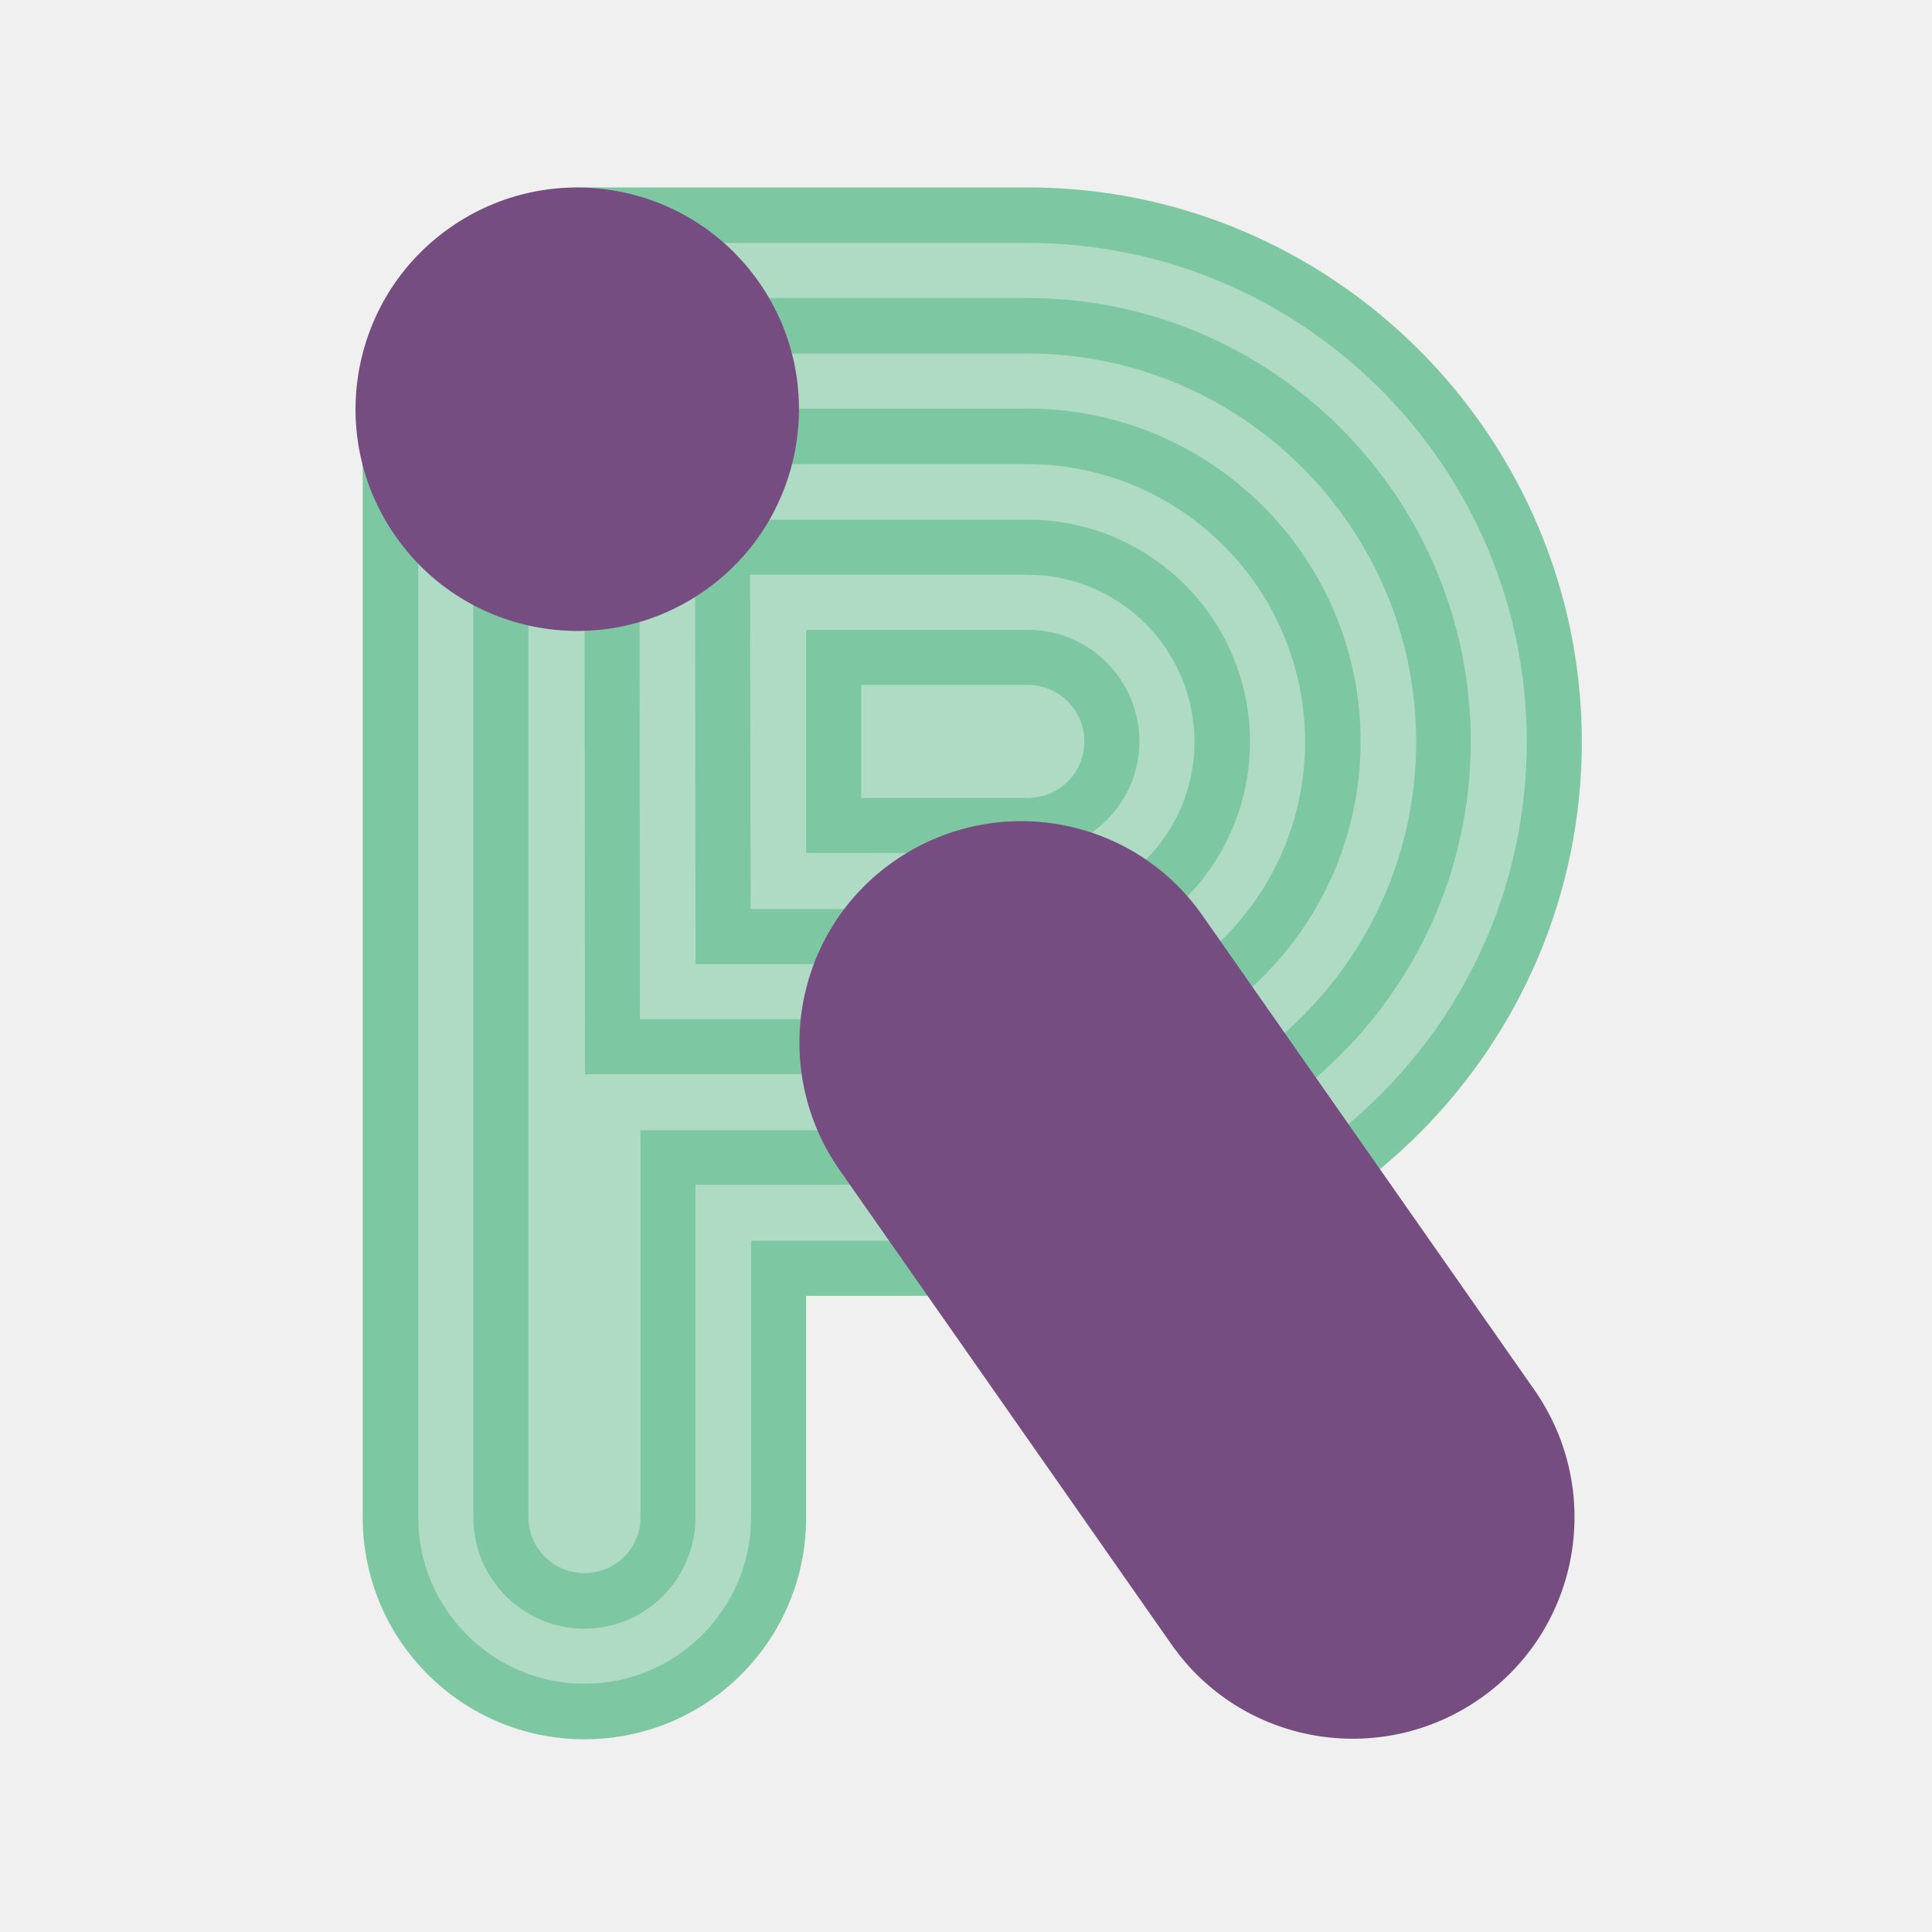
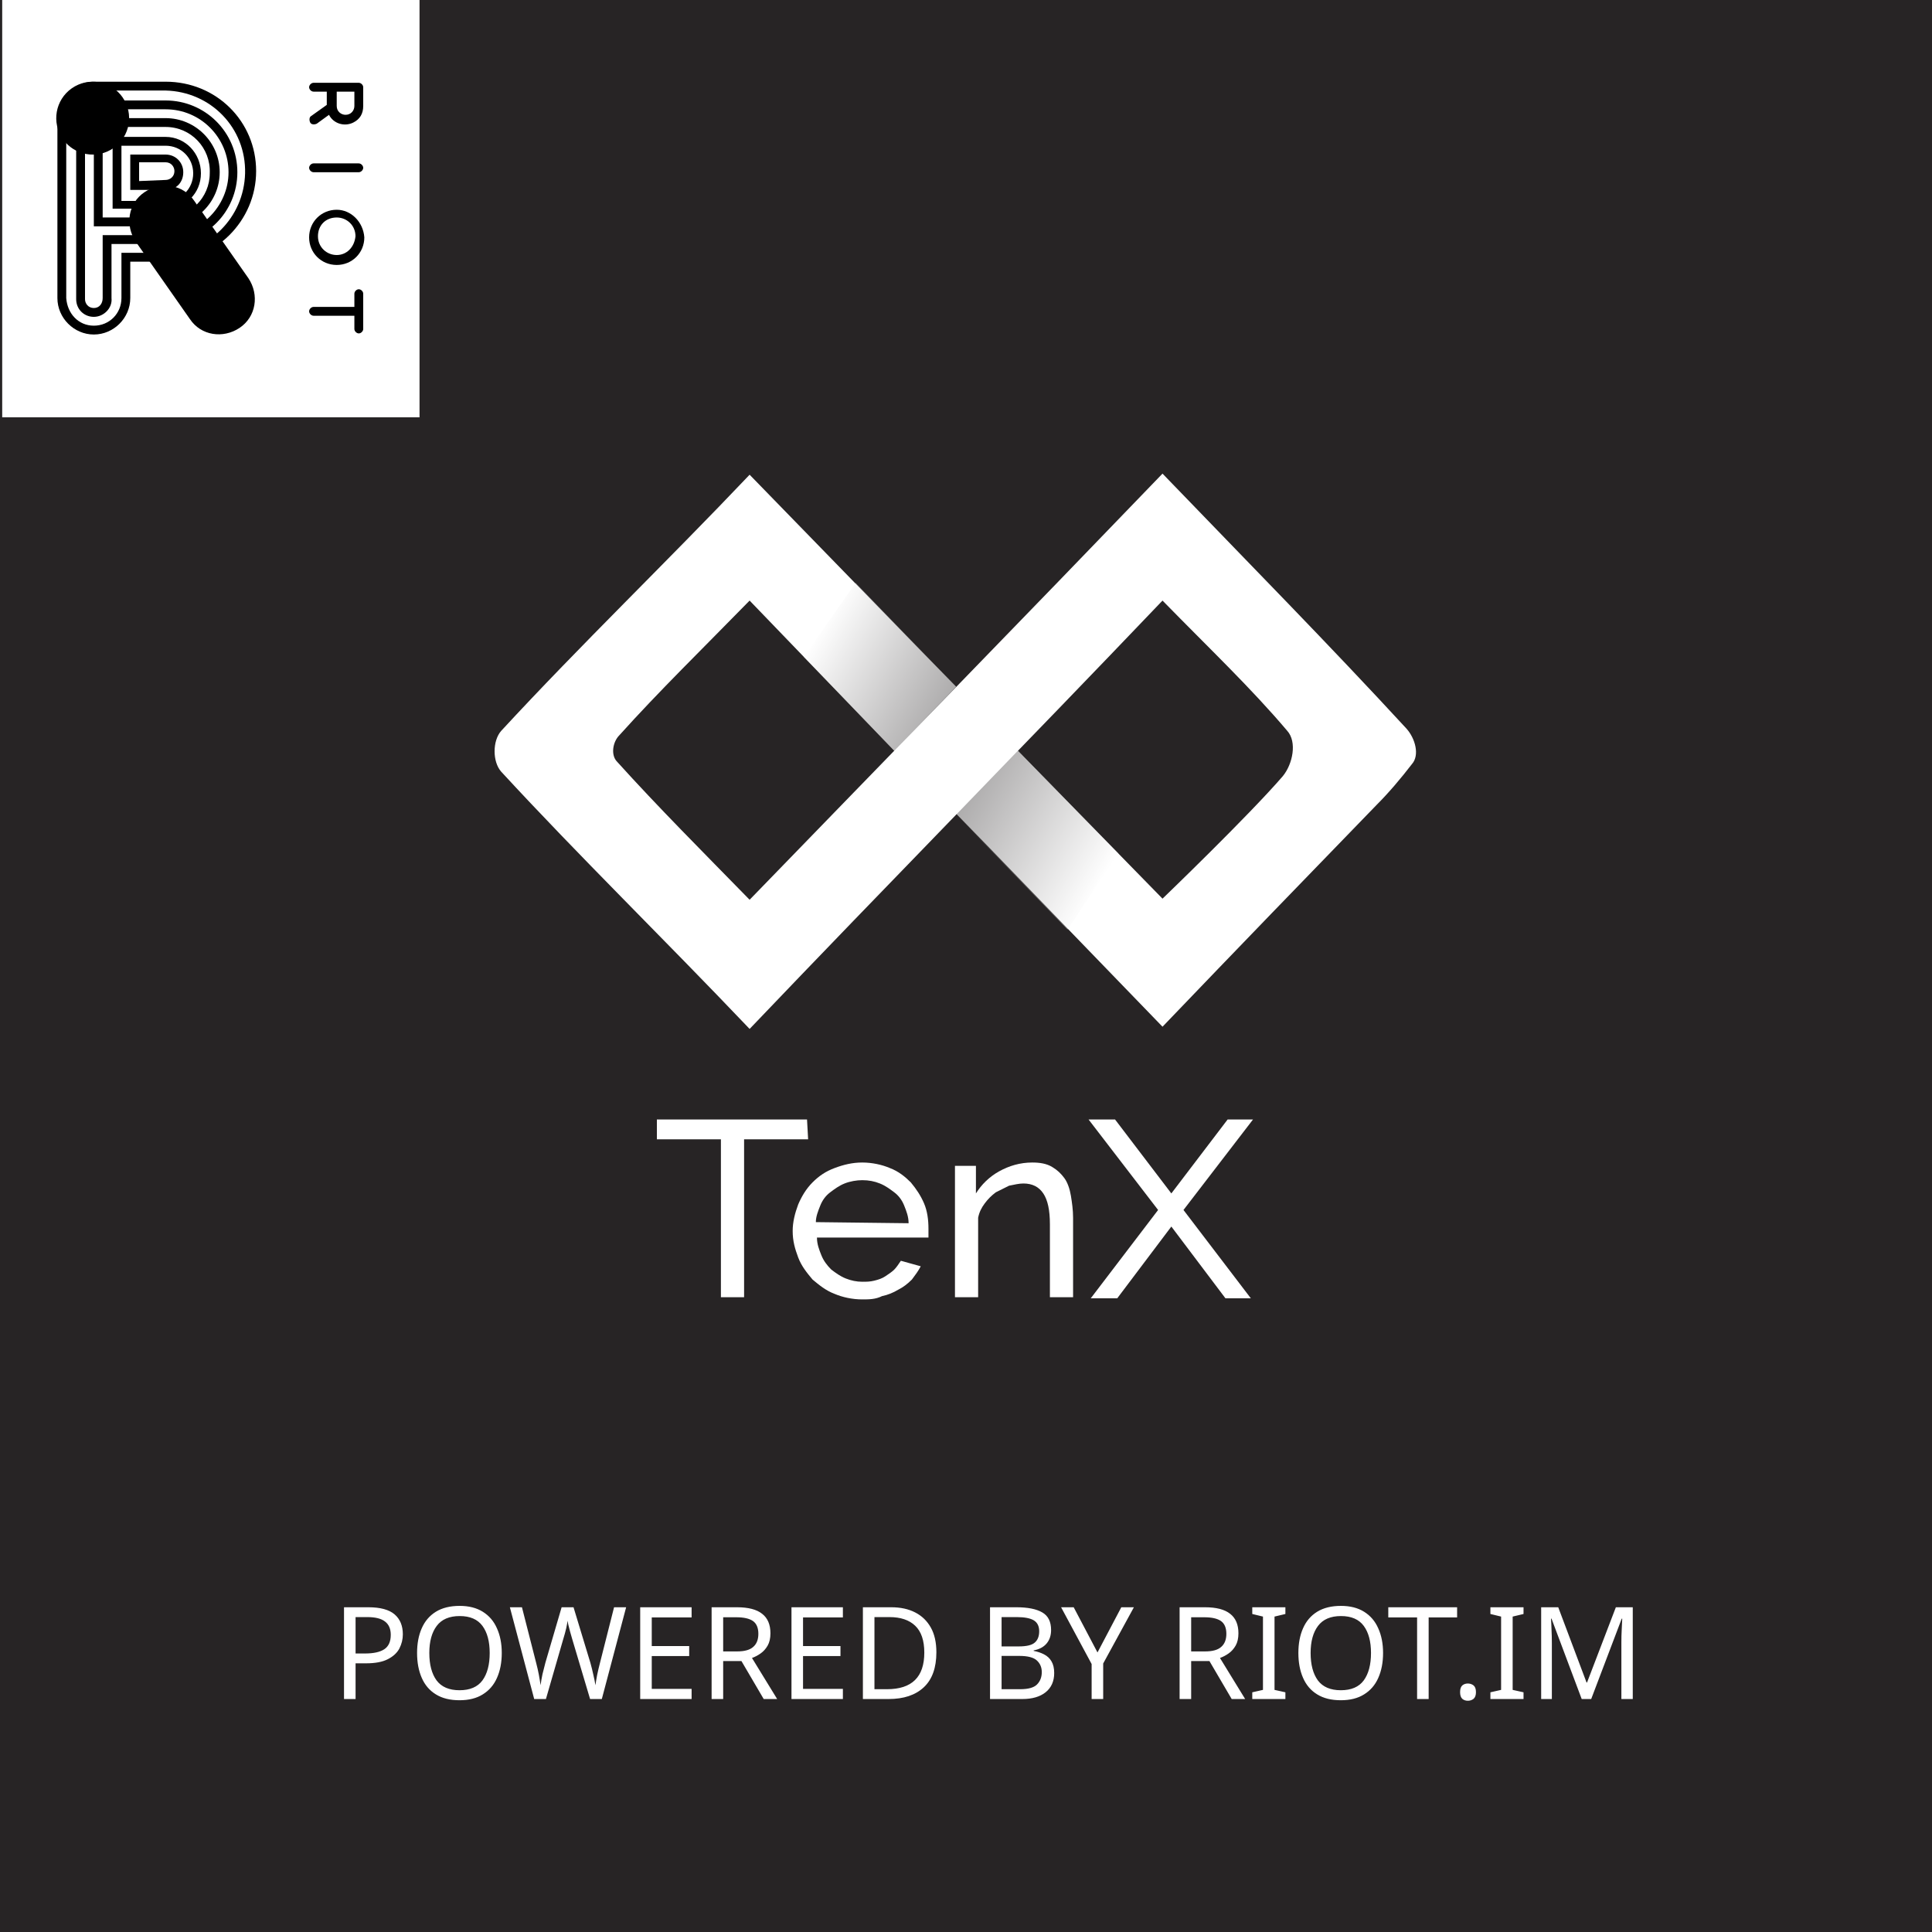
- <svg xmlns="http://www.w3.org/2000/svg" version="1.1" id="Layer_1" x="0px" y="0px" viewBox="0 0 400 400" style="enable-background:new 0 0 400 400;" xml:space="preserve">
+ <svg xmlns="http://www.w3.org/2000/svg" version="1.1" id="Layer_1" x="0px" y="0px" viewBox="0 0 175 175" style="enable-background:new 0 0 175 175;" xml:space="preserve">
  <style type="text/css">
- 	.st0{fill:#7DC8A2;}
- 	.st1{fill:#AFDBC5;}
- 	.st2{fill:#764D80;}
+ 	.st0{fill:#272425;}
+ 	.st1{fill:#FFFFFF;}
+ 	.st2{opacity:0.37;fill:url(#SVGID_1_);enable-background:new    ;}
+ 	.st3{fill:#231F20;}
+ 	.st4{opacity:0.37;fill:url(#SVGID_2_);enable-background:new    ;}
+ 	.st5{font-family:'Roboto-Light';}
+ 	.st6{font-size:11.634px;}
</style>
+   <rect class="st0" width="175" height="175" />
  <g>
-     <path class="st0" d="M212.8,38.8h-91.2c-0.2,0-0.4,0-0.6,0c-25.3,0-45.9,20.5-45.9,45.9v229.5c0,25.3,20.5,45.9,45.9,45.9   s45.9-20.5,45.9-45.9v-45.9h45.9c63.2,0,114.7-51.5,114.7-114.7S276,38.8,212.8,38.8z" />
-     <path class="st1" d="M121,348.6c-19,0-34.4-15.5-34.4-34.4V84.7c0-18.9,15.3-34.3,34.2-34.4c0.2,0,0.5,0,0.7,0h91.3   c56.9,0,103.3,46.3,103.3,103.3s-46.3,103.3-103.3,103.3h-57.3v57.4C155.4,333.2,140,348.6,121,348.6z" />
-     <path class="st0" d="M121,337.2c-12.7,0-23-10.3-23-23V84.7c0-12.5,10.1-22.7,22.5-23c0.2,0,0.5,0,0.7,0l91.5,0   c50.6,0,91.8,41.2,91.8,91.8s-41.2,91.8-91.8,91.8H144v68.8C144,326.9,133.7,337.2,121,337.2z" />
-     <path class="st1" d="M121,325.7c-6.4,0-11.6-5.2-11.6-11.6V84.7c0-6.2,5-11.3,11.1-11.5l0.5,0l91.8,0c44.3,0,80.4,36.1,80.4,80.4   s-36,80.4-80.4,80.4h-80.2v80.3C132.6,320.5,127.4,325.7,121,325.7z" />
-     <path class="st0" d="M121.1,222.4h91.7c38,0,68.9-30.9,68.9-68.9s-30.9-68.9-68.9-68.9H121L121.1,222.4z" />
-     <path class="st1" d="M132.5,211l-0.1-114.9h80.3c31.7,0,57.5,25.8,57.5,57.5S244.5,211,212.8,211H132.5z" />
-     <path class="st0" d="M144,199.6l-0.1-92h68.9c25.4,0,46,20.6,46,46s-20.6,46-46,46H144z" />
-     <path class="st1" d="M155.4,188.1l-0.1-69.1h57.4c19.1,0,34.6,15.5,34.6,34.6s-15.5,34.6-34.6,34.6H155.4z" />
-     <path class="st0" d="M166.9,176.7l0-46.3h45.9c12.8,0,23.1,10.4,23.1,23.1s-10.4,23.1-23.1,23.1H166.9z" />
-     <path class="st1" d="M178.3,165.2l0-23.4h34.5c6.4,0,11.7,5.2,11.7,11.7s-5.2,11.7-11.7,11.7H178.3z" />
+     <rect x="29.7" y="23.5" class="st0" width="113.6" height="113.6" />
    <g>
-       <ellipse transform="matrix(0.8192 -0.5736 0.5736 0.8192 -26.9642 83.8822)" class="st2" cx="119.5" cy="84.7" rx="45.9" ry="45.9" />
-       <path class="st2" d="M317.7,287.8c14.5,20.8,9.5,49.4-11.3,63.9c-20.8,14.5-49.4,9.5-63.9-11.3l-68.7-98.2    c-14.5-20.8-9.5-49.4,11.3-63.9c20.8-14.5,49.4-9.5,63.9,11.3L317.7,287.8z" />
+       <g>
+         <path class="st1" d="M67.9,54.4L81,68l5.6-5.8C85.5,61.1,68.3,43.4,67.9,43c-7.5,7.9-15.3,15.4-22.5,23.2c-0.8,0.9-0.8,2.8,0,3.7     c7.1,7.7,14.6,15,22.5,23.3C80.5,80,92.7,67.6,105.3,54.4c4.3,4.4,8,7.9,11.3,11.8c0.9,1,0.5,3-0.4,4.1     c-3.1,3.6-10.9,11.1-10.9,11.1L92.2,68l-5.6,5.7c1.3,1.3,15.9,16.4,18.7,19.3c6.9-7.2,13-13.5,19.4-20.1c1.1-1.1,2.2-2.4,3.2-3.7     c0.7-0.8,0.3-2.3-0.5-3.2c-7-7.6-14.2-14.9-22.1-23.1C92.6,56.1,80.5,68.5,67.9,81.5c-4.3-4.4-8.3-8.4-12-12.5     c-0.6-0.6-0.4-1.8,0.2-2.4C59.7,62.6,63.6,58.8,67.9,54.4z" />
+         <linearGradient id="SVGID_1_" gradientUnits="userSpaceOnUse" x1="73.975" y1="118.645" x2="85.548" y2="111.964" gradientTransform="matrix(1 0 0 -1 0 176)">
+           <stop offset="0" style="stop-color:#FFFFFF" />
+           <stop offset="1" style="stop-color:#231F20" />
+         </linearGradient>
+         <polygon class="st2" points="81,68 86.6,62.2 77.5,52.8 72.8,59.5    " />
+       </g>
+       <g>
+         <g>
+           <path class="st3" d="M73.2,103.2h-5.8v14.3h-2.1v-14.3h-5.8v-1.8h13.6L73.2,103.2L73.2,103.2z" />
+           <path class="st3" d="M78.1,117.7c-0.9,0-1.8-0.2-2.5-0.5c-0.8-0.3-1.4-0.8-2-1.3c-0.5-0.6-1-1.2-1.3-2s-0.5-1.5-0.5-2.4      c0-0.8,0.2-1.6,0.5-2.4c0.3-0.7,0.7-1.4,1.3-2c0.6-0.6,1.2-1,2-1.3s1.6-0.5,2.5-0.5s1.8,0.2,2.5,0.5c0.8,0.3,1.4,0.8,1.9,1.3      c0.5,0.6,0.9,1.2,1.2,1.9c0.3,0.7,0.4,1.5,0.4,2.3c0,0.2,0,0.3,0,0.5c0,0.1,0,0.2,0,0.3H74c0,0.6,0.2,1.1,0.4,1.6      c0.2,0.5,0.5,0.9,0.9,1.3c0.4,0.3,0.8,0.6,1.3,0.8c0.5,0.2,1,0.3,1.5,0.3c0.4,0,0.7,0,1.1-0.1s0.7-0.2,1-0.4      c0.3-0.2,0.6-0.4,0.8-0.6c0.2-0.2,0.4-0.5,0.6-0.8l1.8,0.5c-0.2,0.4-0.5,0.8-0.8,1.2c-0.4,0.4-0.8,0.7-1.2,0.9      c-0.5,0.3-1,0.5-1.5,0.6C79.3,117.7,78.7,117.7,78.1,117.7z M82.3,110.8c0-0.6-0.2-1.1-0.4-1.6c-0.2-0.5-0.5-0.9-0.9-1.2      c-0.4-0.3-0.8-0.6-1.3-0.8c-0.5-0.2-1-0.3-1.6-0.3c-0.5,0-1.1,0.1-1.6,0.3c-0.5,0.2-0.9,0.5-1.3,0.8s-0.7,0.7-0.9,1.2      c-0.2,0.5-0.4,1-0.4,1.5L82.3,110.8L82.3,110.8z" />
+           <path class="st3" d="M97.2,117.5h-2.1v-6.6c0-1.3-0.2-2.2-0.6-2.8c-0.4-0.6-1-0.9-1.8-0.9c-0.4,0-0.8,0.1-1.3,0.2      c-0.4,0.2-0.8,0.4-1.2,0.6c-0.4,0.3-0.7,0.6-1,1s-0.5,0.8-0.6,1.3v7.2h-2.1v-11.9h1.9v2.5c0.5-0.8,1.2-1.5,2.1-2s1.9-0.8,3-0.8      c0.7,0,1.3,0.1,1.8,0.4s0.8,0.6,1.1,1c0.3,0.4,0.5,1,0.6,1.6s0.2,1.3,0.2,2V117.5z" />
+           <path class="st3" d="M101,101.4l5.1,6.7l5.1-6.7h2.3l-6.3,8.2l6.1,8H111l-4.9-6.5l-4.9,6.5h-2.4l6.1-8l-6.3-8.2H101z" />
+         </g>
+         <g>
+           <path class="st1" d="M73.2,103.2h-5.8v14.3h-2.1v-14.3h-5.8v-1.8h13.6L73.2,103.2L73.2,103.2z" />
+           <path class="st1" d="M78.1,117.7c-0.9,0-1.8-0.2-2.5-0.5c-0.8-0.3-1.4-0.8-2-1.3c-0.5-0.6-1-1.2-1.3-2s-0.5-1.5-0.5-2.4      c0-0.8,0.2-1.6,0.5-2.4c0.3-0.7,0.7-1.4,1.3-2c0.6-0.6,1.2-1,2-1.3s1.6-0.5,2.5-0.5s1.8,0.2,2.5,0.5c0.8,0.3,1.4,0.8,1.9,1.3      c0.5,0.6,0.9,1.2,1.2,1.9c0.3,0.7,0.4,1.5,0.4,2.3c0,0.2,0,0.3,0,0.5c0,0.1,0,0.2,0,0.3H74c0,0.6,0.2,1.1,0.4,1.6      c0.2,0.5,0.5,0.9,0.9,1.3c0.4,0.3,0.8,0.6,1.3,0.8c0.5,0.2,1,0.3,1.5,0.3c0.4,0,0.7,0,1.1-0.1s0.7-0.2,1-0.4      c0.3-0.2,0.6-0.4,0.8-0.6c0.2-0.2,0.4-0.5,0.6-0.8l1.8,0.5c-0.2,0.4-0.5,0.8-0.8,1.2c-0.4,0.4-0.8,0.7-1.2,0.9      c-0.5,0.3-1,0.5-1.5,0.6C79.3,117.7,78.7,117.7,78.1,117.7z M82.3,110.8c0-0.6-0.2-1.1-0.4-1.6c-0.2-0.5-0.5-0.9-0.9-1.2      c-0.4-0.3-0.8-0.6-1.3-0.8c-0.5-0.2-1-0.3-1.6-0.3c-0.5,0-1.1,0.1-1.6,0.3c-0.5,0.2-0.9,0.5-1.3,0.8s-0.7,0.7-0.9,1.2      c-0.2,0.5-0.4,1-0.4,1.5L82.3,110.8L82.3,110.8z" />
+           <path class="st1" d="M97.2,117.5h-2.1v-6.6c0-1.3-0.2-2.2-0.6-2.8c-0.4-0.6-1-0.9-1.8-0.9c-0.4,0-0.8,0.1-1.3,0.2      c-0.4,0.2-0.8,0.4-1.2,0.6c-0.4,0.3-0.7,0.6-1,1s-0.5,0.8-0.6,1.3v7.2h-2.1v-11.9h1.9v2.5c0.5-0.8,1.2-1.5,2.1-2s1.9-0.8,3-0.8      c0.7,0,1.3,0.1,1.8,0.4s0.8,0.6,1.1,1c0.3,0.4,0.5,1,0.6,1.6s0.2,1.3,0.2,2V117.5z" />
+           <path class="st1" d="M101,101.4l5.1,6.7l5.1-6.7h2.3l-6.3,8.2l6.1,8H111l-4.9-6.5l-4.9,6.5h-2.4l6.1-8l-6.3-8.2H101z" />
+         </g>
+       </g>
+       <linearGradient id="SVGID_2_" gradientUnits="userSpaceOnUse" x1="87.55" y1="103.884" x2="100.076" y2="96.652" gradientTransform="matrix(1 0 0 -1 0 176)">
+         <stop offset="0" style="stop-color:#231F20" />
+         <stop offset="1" style="stop-color:#FFFFFF" />
+       </linearGradient>
+       <polygon class="st4" points="92.2,68 86.6,73.8 96.7,84.2 101.3,77.3   " />
+     </g>
+   </g>
+   <rect x="0.2" class="st1" width="37.8" height="37.8" />
+   <text transform="matrix(1 0 0 1 30.0359 153.8977)" class="st1 st5 st6">POWERED BY RIOT.IM</text>
+   <g id="Layer_2_1_">
+     <g id="Design_1_">
+       <path d="M28.4,15.6h4.1c0.2,0,0.4-0.2,0.4-0.4s-0.2-0.4-0.4-0.4h-4.1c-0.2,0-0.4,0.2-0.4,0.4C28,15.4,28.2,15.6,28.4,15.6z" />
+       <path d="M28.4,8.3h1.2v1.2l0,0l-1.4,1c-0.2,0.1-0.2,0.4-0.1,0.6c0.1,0.2,0.4,0.2,0.6,0.1l1.1-0.8c0.4,0.8,1.4,1.1,2.2,0.7    c0.6-0.3,0.9-0.8,0.9-1.5V7.9l0,0c0-0.2-0.2-0.4-0.4-0.4l0,0h-4.1c-0.2,0-0.4,0.2-0.4,0.4S28.2,8.3,28.4,8.3z M32.1,9.6    c0,0.4-0.3,0.8-0.8,0.8c-0.4,0-0.8-0.3-0.8-0.8c0,0,0,0,0-0.1V8.3h1.6V9.6z" />
+       <path d="M32.5,26.2c-0.2,0-0.4,0.2-0.4,0.4l0,0v1.2h-3.7c-0.2,0-0.4,0.2-0.4,0.4l0,0c0,0.2,0.2,0.4,0.4,0.4l0,0h3.7v1.2    c0,0.2,0.2,0.4,0.4,0.4s0.4-0.2,0.4-0.4v-1.6l0,0v-1.6C32.9,26.4,32.7,26.2,32.5,26.2L32.5,26.2z" />
+       <path d="M30.5,19c-1.4,0-2.5,1.1-2.5,2.5s1.1,2.5,2.5,2.5s2.5-1.1,2.5-2.5C32.9,20.1,31.8,19,30.5,19z M30.5,23.1    c-0.9,0-1.7-0.7-1.7-1.7s0.7-1.7,1.7-1.7c0.9,0,1.7,0.7,1.7,1.7l0,0C32.1,22.4,31.4,23.1,30.5,23.1z" />
+       <path d="M15,7.4H8.5c-1.8,0-3.3,1.5-3.3,3.3l0,0V27c0,1.8,1.5,3.3,3.3,3.3s3.3-1.5,3.3-3.3v-3.3H15c4.5,0,8.2-3.7,8.2-8.2    S19.6,7.4,15,7.4z" />
+       <path class="st1" d="M8.5,29.5c-1.4,0-2.4-1.1-2.5-2.5V10.7c0-1.3,1.1-2.4,2.4-2.5H15c4.1,0.1,7.3,3.4,7.2,7.5    c-0.1,4-3.3,7.2-7.2,7.2h-4V27C11,28.4,9.9,29.5,8.5,29.5z" />
+       <path d="M8.5,28.7c-0.9,0-1.6-0.7-1.6-1.6V10.7c0-0.9,0.7-1.6,1.6-1.6H15c3.6,0,6.5,2.9,6.5,6.5s-2.9,6.5-6.5,6.5h-4.9V27    C10.2,27.9,9.4,28.7,8.5,28.7z" />
+       <path class="st1" d="M8.5,27.9c-0.5,0-0.8-0.4-0.8-0.8l0,0V10.7c0-0.4,0.4-0.8,0.8-0.8H15c3.2,0,5.7,2.6,5.7,5.7s-2.6,5.7-5.7,5.7    H9.3V27C9.3,27.5,9,27.9,8.5,27.9z" />
+       <path d="M8.5,20.5H15c2.7,0,4.9-2.2,4.9-4.9s-2.2-4.9-4.9-4.9H8.5V20.5z" />
+       <path class="st1" d="M9.3,19.7v-8.2H15c2.3,0,4.1,1.9,4,4.2c0,2.2-1.8,4-4,4H9.3z" />
+       <path d="M10.2,18.9v-6.5H15c1.8,0,3.2,1.5,3.2,3.3s-1.4,3.2-3.2,3.2H10.2z" />
+       <path class="st1" d="M11,18.1v-4.9h4c1.4,0,2.5,1.1,2.5,2.5s-1.1,2.5-2.5,2.5l0,0h-4V18.1z" />
+       <path d="M11.8,17.2V14H15c0.9,0,1.6,0.7,1.6,1.6c0,0.9-0.6,1.6-1.6,1.6l0,0H11.8z" />
+       <path class="st1" d="M12.6,16.4v-1.7H15c0.5,0,0.8,0.4,0.8,0.8c0,0.5-0.4,0.8-0.8,0.8L12.6,16.4z" />
+       <ellipse transform="matrix(0.8192 -0.5736 0.5736 0.8192 -4.6236 6.7548)" cx="8.4" cy="10.7" rx="3.3" ry="3.3" />
+       <path d="M22.5,25.2c1,1.5,0.7,3.5-0.8,4.5s-3.5,0.7-4.5-0.8l0,0l-4.9-7c-1-1.5-0.7-3.5,0.8-4.5s3.5-0.7,4.5,0.8L22.5,25.2z" />
    </g>
  </g>
</svg>
